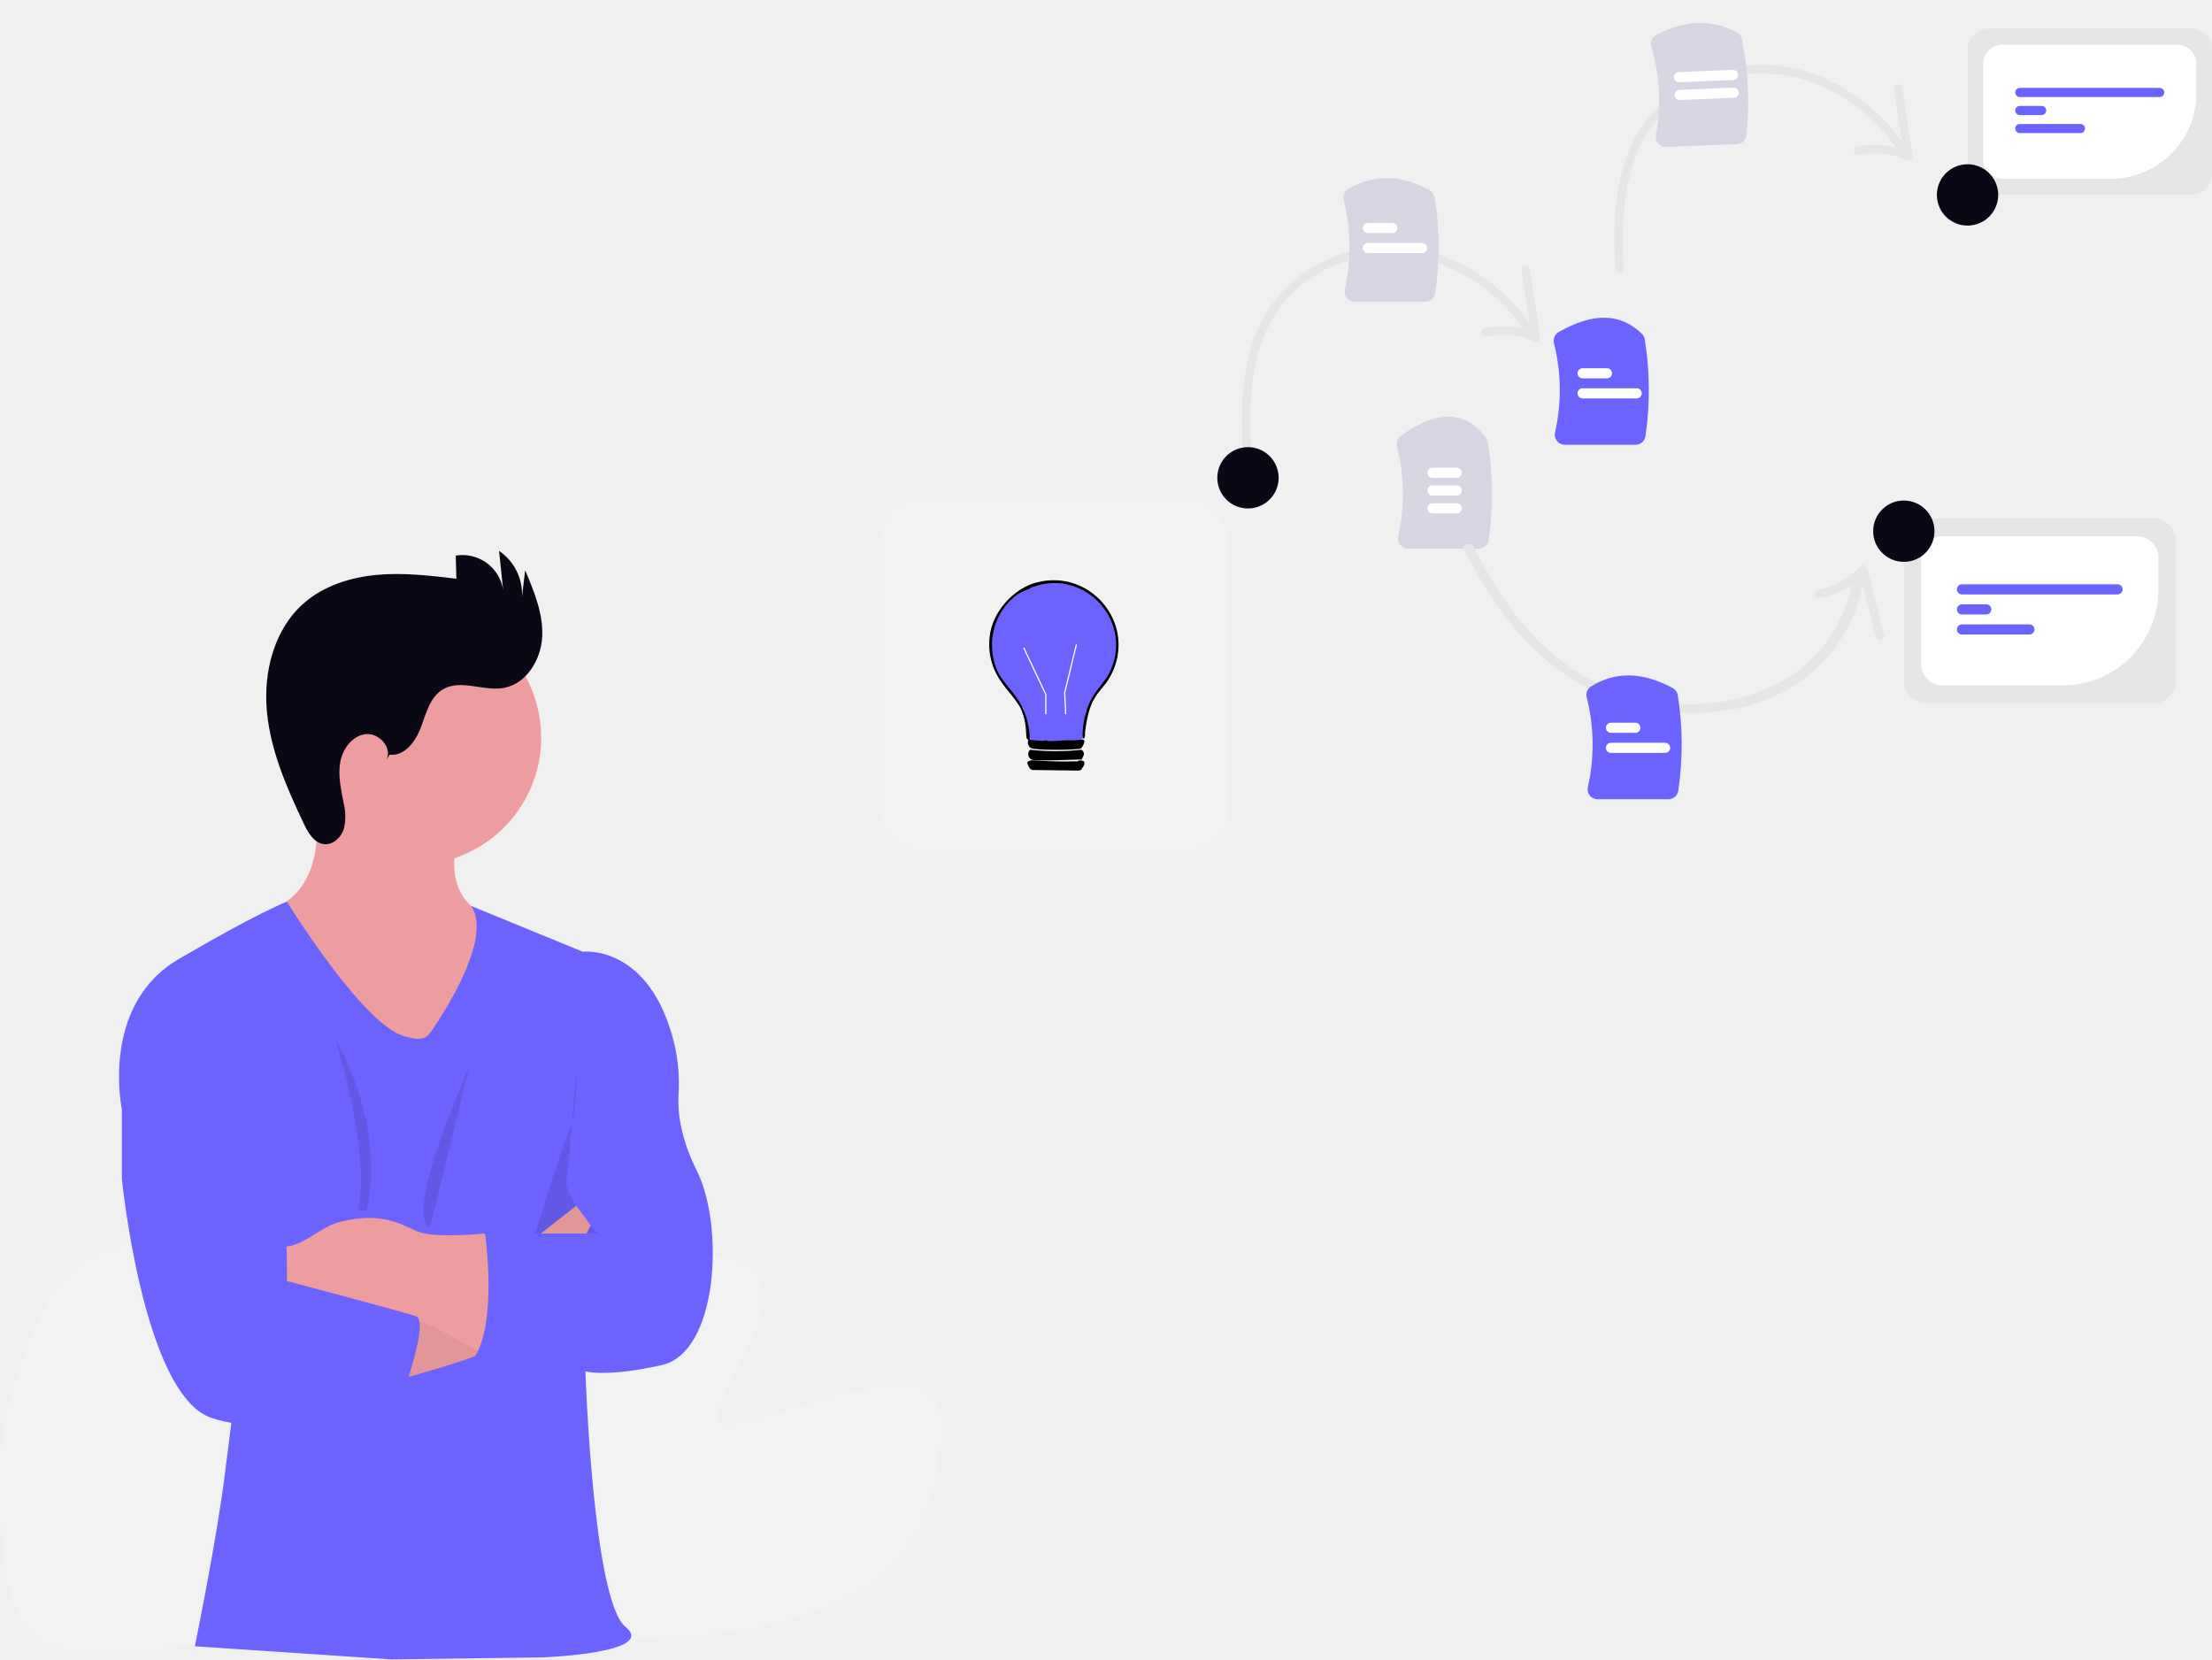
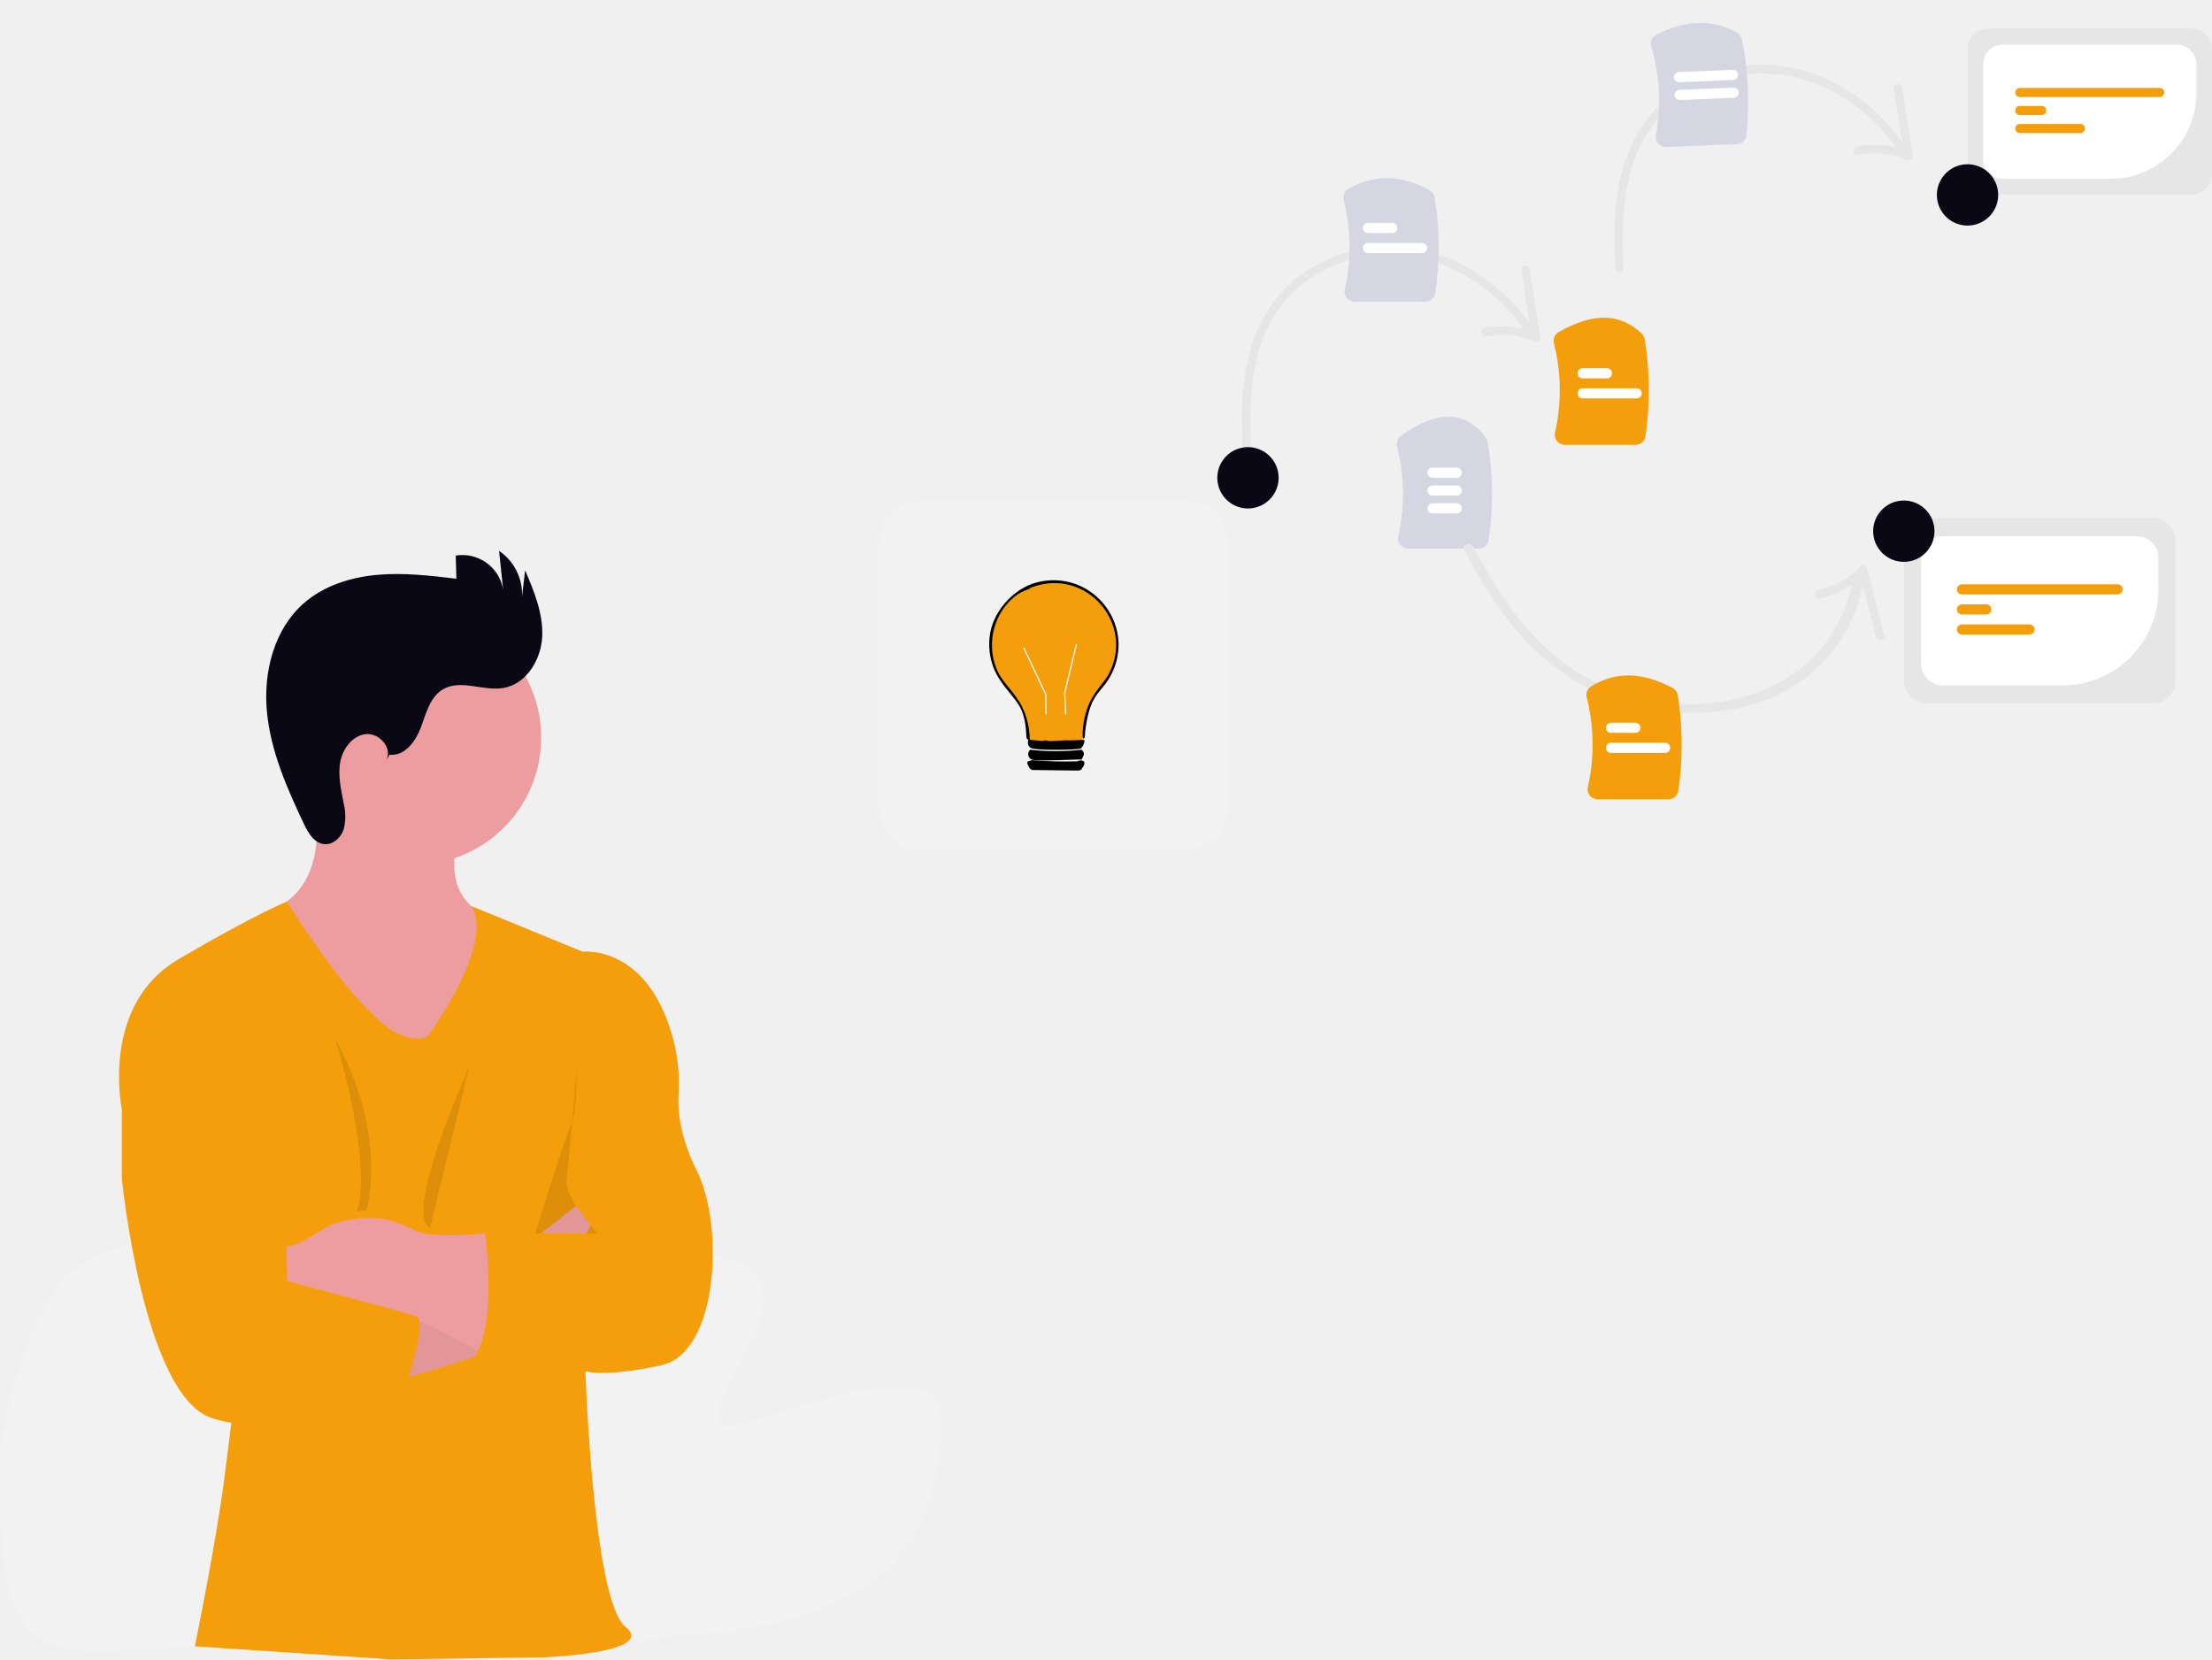
<svg xmlns="http://www.w3.org/2000/svg" width="800" height="600.11" viewBox="0 0 800 600.11" role="img" artist="Katerina Limpitsouni" source="https://undraw.co/">
  <g transform="translate(-326.033 -171.654)">
    <g transform="translate(841.841 228.306) rotate(47)">
      <path d="M71.479.8C49.926-2.436,26.322,4.046,12.229,21.4A54.455,54.455,0,0,0,.252,49.8,49.8,49.8,0,0,0,7.047,79.843c6.276,10.94,15.6,19.808,25.211,27.807,1.5,1.247,3.667-.9,2.156-2.156C19.1,92.747,3.209,76.418,3.036,55.15,2.868,34.346,16.67,15.82,35.514,7.9A65.9,65.9,0,0,1,70.668,3.745c1.92.289,2.748-2.649.811-2.941h0Z" transform="translate(0 13.138)" fill="#e6e6e6" />
      <path d="M.687,2.9,21.25,16.884V14.251A31.852,31.852,0,0,0,6.827,26.859C5.8,28.538,8.436,30.071,9.46,28.4A29.122,29.122,0,0,1,22.789,16.884c1.137-.493.839-2.063,0-2.633L2.226.265C.6-.841-.928,1.8.687,2.9h0Z" transform="translate(52.9 0)" fill="#e6e6e6" />
    </g>
    <g transform="translate(643.942 352.66)">
      <rect width="126.492" height="126.492" rx="16" transform="translate(-0.004 0)" fill="#f2f2f2" />
      <g transform="translate(39.853 28.828)">
-         <path d="M46.155,23.077a27.992,27.992,0,0,1-.448,4.989,24.518,24.518,0,0,1-2.426,6.017c-2.052,3.645-4.253,5.007-6.062,8.576-.311.241-.631.457-.956.669-.65.419-.721,2.472-1.411,2.826,0,0-.01,0-.014.01a2.61,2.61,0,0,0-.356,1.187v.01c-.348,2.04-.65,6.188-1,8.642-.047.3-.09.57-.136.81-.118.65-.24,1.065-.377,1.116-1.682.65-2.4-.241-4.24,0-.989.132-6.038.942-7.065.942-2.915,0-4.493-.993-6.852-2.058-.165-.071-.33-.146-.5-.221-.064-.024-.117-.052-.178-.075-.677-.287-1.318-7.531-1.954-10.272a.017.017,0,0,1,0-.014c-.132-.57-.264-.942-.4-1.017l-.1-.056c-.419-.241-.829-.5-1.23-.777-2.426-4.041-7.112-7.886-9.426-14.171A26.488,26.488,0,0,1,0,23.077a23.077,23.077,0,1,1,46.155,0Z" transform="translate(0.368 0.905)" fill="#6c63ff" />
+         <path d="M46.155,23.077a27.992,27.992,0,0,1-.448,4.989,24.518,24.518,0,0,1-2.426,6.017c-2.052,3.645-4.253,5.007-6.062,8.576-.311.241-.631.457-.956.669-.65.419-.721,2.472-1.411,2.826,0,0-.01,0-.014.01a2.61,2.61,0,0,0-.356,1.187v.01c-.348,2.04-.65,6.188-1,8.642-.047.3-.09.57-.136.81-.118.65-.24,1.065-.377,1.116-1.682.65-2.4-.241-4.24,0-.989.132-6.038.942-7.065.942-2.915,0-4.493-.993-6.852-2.058-.165-.071-.33-.146-.5-.221-.064-.024-.117-.052-.178-.075-.677-.287-1.318-7.531-1.954-10.272a.017.017,0,0,1,0-.014c-.132-.57-.264-.942-.4-1.017l-.1-.056c-.419-.241-.829-.5-1.23-.777-2.426-4.041-7.112-7.886-9.426-14.171A26.488,26.488,0,0,1,0,23.077a23.077,23.077,0,1,1,46.155,0Z" transform="translate(0.368 0.905)" fill="#f59e0b" />
        <path d="M46.046,28.976a24.519,24.519,0,0,1-2.426,6.015c-2.052,3.645-4.253,5.007-6.062,8.576-1.2,2.378-2.229,5.737-2.929,11.4-.042.334.047.716,0,1.045-.107.73.024.6-.419,1.258-.2.113-.325-.047-.392-.356a9.834,9.834,0,0,1-.028-2.364,31.133,31.133,0,0,1,1.026-6.278v-.01c.113-.41.236-.806.356-1.187,2.181-6.641,6.2-9.65,8.025-13.126C52.772,15.73,35.079-4.6,15.591,2.468c-1.045.382-.989.6-1.045.631a21.251,21.251,0,0,0-4.078,1.879c-8.635,5.875-11.734,17.5-7.839,27.082,2.109,5.185,6.528,8.11,9.386,14q.257.513.495,1.074a.017.017,0,0,0,0,.014A28.793,28.793,0,0,1,14.647,57.5c0,.064.01.123.01.184.169.014.334.024.495.038,2.5.217,4.121.617,4.96.183l.923.094c.306.428,5.452-.094,6.273-.1h.212a57.345,57.345,0,0,0,6.164-.175c.1-.01.212-.024.316-.038a.551.551,0,0,1,.419.631,4.983,4.983,0,0,1-1.252,2.506c-.965.565-16.7.852-18.2-.207a2.36,2.36,0,0,1-.834-2.822c-.028-.132-.606-.508-.631-.631-.282-1.6.052-5.665-1.879-10.248a12.367,12.367,0,0,0-.838-1.624C8.359,41.245,3.674,37.4,1.361,31.111A23.514,23.514,0,0,1,.12,20.56C.953,11.706,8.591,2.994,17.162.794,35.1-3.812,50.247,12.455,46.046,28.976Z" transform="translate(0.024 -0.001)" fill="#010001" />
        <path d="M19.3,0c1.493,1.42.7,1.9,0,3.556-.877-.2-15.895.763-17.987,0A2.131,2.131,0,0,1,.684,0,83.854,83.854,0,0,0,19.3,0Z" transform="translate(14.119 61.305)" fill="#010001" />
        <path d="M20.495.418c.588,1.306-.537,2.108-1.046,3.137L18.4,3.765,1.88,3.556C.885,3.364.254,1.971,0,1.046A.617.617,0,0,1,.312.418L1.671,0A148.617,148.617,0,0,0,18.09.418a2.39,2.39,0,0,1,2.405,0Z" transform="translate(13.761 65.07)" fill="#010001" />
        <path d="M8.419,24.179H7.986V17.1L0,.185.392,0,8.419,17Z" transform="translate(12.275 24.292)" fill="#fff" />
        <path d="M.356,25.327,0,17.456l.008-.03L4.247,0l.421.1L.436,17.5l.352,7.809Z" transform="translate(27.088 23.156)" fill="#fff" />
      </g>
    </g>
    <g transform="translate(326.033 370.876)">
      <path d="M327.3,325.69c70.724,0,14.187,46.518,20.4,61.573,3.406,8.247,79.79-33.124,79.79,0,0,42.98-21.825,62.785-56.75,71.772-38.731,9.967-93.926,6.27-152.659,6.27-111.027,0-130.861,30.215-130.861-61.037,0-22.357,13.9-62.844,26.772-72.187C153.107,303.688,243.476,325.69,327.3,325.69Z" transform="translate(-87.221 -72.135)" fill="#f2f2f2" />
      <g transform="translate(43.046 0)">
        <path d="M943.888,301.269l5.533,27.173,27.086,45.524,33.4-14.267s45.389-47.561,16.868-54.357a25.01,25.01,0,0,1-9.471-4.22c-5.606-4.22-7.361-10.366-7.361-16.377,0-9.925,4.637-19.493,4.637-19.493l-58.43-18.4a93.322,93.322,0,0,1,4.2,23.676c.442,15.948-5.471,23.749-10.317,27.491a17.717,17.717,0,0,1-6.146,3.251Z" transform="translate(-888.737 -171.711)" fill="#ed9da0" />
        <path d="M939.782,249.351a46,46,0,1,0,13.452-32.716A46,46,0,0,0,939.782,249.351Z" transform="translate(-879.099 -181.621)" fill="#ed9da0" />
-         <path d="M1001.487,336.547s23.894-33.122,14.892-45.99l40.372,16.549s24.3-2.945,33.122,33.318a62.716,62.716,0,0,1,1.509,18.4c-.322,5.471.417,15.1,6.648,27.552,9.976,19.934,7.7,65.68-12.685,70.218s-27.626,2.258-27.626,2.258,2.711,82.9,14.488,92.41-29.945,11.042-29.945,11.042l-54.76.735-71.037-4.756s8.081-39.639,10.792-61.831,9.065-69.458,9.065-69.458l-46.211-62.564s-8.146-37.82,20.388-54.578S949.755,289,949.755,289s28.632,46.616,43.573,48.91C993.329,337.91,999.009,340.192,1001.487,336.547Z" transform="translate(-889.035 -162.153)" fill="#6c63ff" />
+         <path d="M1001.487,336.547s23.894-33.122,14.892-45.99l40.372,16.549s24.3-2.945,33.122,33.318a62.716,62.716,0,0,1,1.509,18.4c-.322,5.471.417,15.1,6.648,27.552,9.976,19.934,7.7,65.68-12.685,70.218s-27.626,2.258-27.626,2.258,2.711,82.9,14.488,92.41-29.945,11.042-29.945,11.042l-54.76.735-71.037-4.756s8.081-39.639,10.792-61.831,9.065-69.458,9.065-69.458l-46.211-62.564s-8.146-37.82,20.388-54.578S949.755,289,949.755,289s28.632,46.616,43.573,48.91C993.329,337.91,999.009,340.192,1001.487,336.547Z" transform="translate(-889.035 -162.153)" fill="#f59e0b" />
        <path d="M937.882,338.47s.454,14.954-2.257,20.855-12.685,38.507-12.685,38.507h22.646s-12.267-13.139-11.323-19.481S937.882,338.47,937.882,338.47Z" transform="translate(-772.436 -150.936)" opacity="0.1" />
        <path d="M931.023,442.155s50.026-12.267,54.688-22.658,17.53-33.726,17.53-33.726l-5.275-7.115-24.338,19.1s-28.987,23.1-42.58,25.369S931.023,442.155,931.023,442.155Z" transform="translate(-832.617 -141.823)" fill="#ed9da0" />
        <path d="M931.023,442.155s50.026-12.267,54.688-22.658,17.53-33.726,17.53-33.726l-5.275-7.115-24.338,19.1s-28.987,23.1-42.58,25.369S931.023,442.155,931.023,442.155Z" transform="translate(-832.617 -141.823)" opacity="0.05" />
        <path d="M945.461,382.463V409.6h4.367a126.973,126.973,0,0,1,61.556,15.927l8.208,4.56,2.2,1.227,14.046-31.626L1022.7,387.91h-.675c-3.214.307-17.113,1.472-23-.515-5.594-1.9-12.538-7.925-29.012-3.68-8.121,2.073-15.052,11.176-22.929,8.33Z" transform="translate(-890.31 -141.014)" fill="#ed9da0" />
-         <path d="M984.489,347.867l-9.065,10.182v24.695s7.679,77.91,32.214,86.522,68.133-4.993,68.133-4.993,11.274-29.9,6-31.7-46.616-12.734-46.616-12.734.589-45.709-8.477-59.3c0,0,5.888-42.568-14.5-43.475S984.489,347.867,984.489,347.867Z" transform="translate(-974.408 -155.795)" fill="#6c63ff" />
+         <path d="M984.489,347.867l-9.065,10.182v24.695s7.679,77.91,32.214,86.522,68.133-4.993,68.133-4.993,11.274-29.9,6-31.7-46.616-12.734-46.616-12.734.589-45.709-8.477-59.3c0,0,5.888-42.568-14.5-43.475S984.489,347.867,984.489,347.867Z" transform="translate(-974.408 -155.795)" fill="#f59e0b" />
        <path d="M977.428,337.55l-14.181,58.27S952.059,395.757,977.428,337.55Z" transform="translate(-850.71 -151.145)" opacity="0.1" />
        <path d="M989.7,329.61s18.573,30.423,11.323,61.867l-3.459.257S1003.749,377.171,989.7,329.61Z" transform="translate(-911.45 -152.945)" opacity="0.1" />
-         <path d="M917.43,386.85s4.527,31.7-3.68,44.384c0,0,16.586,6.8,39.869,5.435l15.849-49.818Z" transform="translate(-785.044 -139.967)" fill="#6c63ff" />
+         <path d="M917.43,386.85s4.527,31.7-3.68,44.384c0,0,16.586,6.8,39.869,5.435l15.849-49.818Z" transform="translate(-785.044 -139.967)" fill="#f59e0b" />
        <path d="M535.4,232.073c5.374.7,9.428-4.8,11.307-9.882s3.311-11,7.984-13.746c6.383-3.751,14.55.76,21.849-.477,8.25-1.4,13.6-10.137,14.026-18.483s-2.9-16.382-6.163-24.082l-1.138,9.574a18.975,18.975,0,0,0-8.29-16.586l1.461,14.039a14.9,14.9,0,0,0-17.141-12.337l.231,8.367c-9.522-1.133-19.126-2.266-28.675-1.4s-19.165,3.883-26.4,10.173c-10.826,9.407-14.78,24.9-13.454,39.186s7.218,27.695,13.367,40.659c1.545,3.262,3.683,6.94,7.268,7.356,3.218.372,6.168-2.319,7.17-5.406a19.581,19.581,0,0,0-.087-9.621c-.906-4.814-2.046-9.735-1.2-14.556s4.322-9.59,9.184-10.181,9.838,4.967,7.5,9.27Z" transform="translate(-437.521 -158.391)" fill="#090814" />
      </g>
    </g>
    <path d="M381.118,412.77H355.531a3.621,3.621,0,0,1-2.844-1.37,3.546,3.546,0,0,1-.694-3.013,69.583,69.583,0,0,0-.447-32.612,3.628,3.628,0,0,1,1.407-3.812c13.157-9.462,23.518-9.188,30.8.818a3.636,3.636,0,0,1,.637,1.536,113.871,113.871,0,0,1,.319,35.339,3.613,3.613,0,0,1-3.589,3.115Z" transform="translate(479.714 -42.702)" fill="#d6d6e3" />
    <path d="M375.884,391.621h-8.8a1.835,1.835,0,0,1,0-3.67h8.8a1.835,1.835,0,1,1,0,3.67Z" transform="translate(477.014 -47.176)" fill="#fff" />
    <path d="M375.884,399.621h-8.8a1.835,1.835,0,1,1,0-3.67h8.8a1.835,1.835,0,1,1,0,3.67Z" transform="translate(477.014 -48.74)" fill="#fff" />
    <path d="M375.884,407.621h-8.8a1.835,1.835,0,1,1,0-3.67h8.8a1.835,1.835,0,1,1,0,3.67Z" transform="translate(477.014 -50.304)" fill="#fff" />
    <path d="M794.488,445.677H712.7a8.277,8.277,0,0,1-8.268-8.268V387.033a8.277,8.277,0,0,1,8.268-8.268h81.791a8.277,8.277,0,0,1,8.268,8.268v50.376a8.277,8.277,0,0,1-8.268,8.268Z" transform="translate(310.146 -19.685)" fill="#e6e6e6" />
    <path d="M763.515,440.764H719.97a7.752,7.752,0,0,1-7.744-7.743V394.573a7.752,7.752,0,0,1,7.743-7.743h70.293a7.752,7.752,0,0,1,7.743,7.743v11.7A34.53,34.53,0,0,1,763.515,440.764Z" transform="translate(308.622 -21.261)" fill="#fff" />
-     <path d="M786.39,412.107H730.122a1.835,1.835,0,1,1,0-3.67H786.39a1.835,1.835,0,0,1,0,3.67Z" transform="translate(305.483 -25.485)" fill="#6c63ff" />
-     <path d="M738.924,421.12h-8.8a1.835,1.835,0,1,1,0-3.67h8.8a1.835,1.835,0,1,1,0,3.67Z" transform="translate(305.483 -27.247)" fill="#6c63ff" />
-     <path d="M754.513,430.134H730.122a1.835,1.835,0,0,1,0-3.67h24.391a1.835,1.835,0,0,1,0,3.67Z" transform="translate(305.483 -29.009)" fill="#6c63ff" />
+     <path d="M786.39,412.107H730.122a1.835,1.835,0,1,1,0-3.67H786.39a1.835,1.835,0,0,1,0,3.67Z" transform="translate(305.483 -25.485)" fill="#f59e0b" />
+     <path d="M738.924,421.12h-8.8a1.835,1.835,0,1,1,0-3.67h8.8a1.835,1.835,0,1,1,0,3.67Z" transform="translate(305.483 -27.247)" fill="#f59e0b" />
+     <path d="M754.513,430.134H730.122a1.835,1.835,0,0,1,0-3.67h24.391a1.835,1.835,0,0,1,0,3.67Z" transform="translate(305.483 -29.009)" fill="#f59e0b" />
    <circle cx="11.09" cy="11.09" r="11.09" transform="translate(1003.485 352.66)" fill="#090814" />
    <g transform="translate(1011.72 181.981)">
      <path d="M655.724,216.235H582.178a7.443,7.443,0,0,1-7.434-7.434V163.5a7.443,7.443,0,0,1,7.434-7.434h73.545a7.443,7.443,0,0,1,7.434,7.434v45.3A7.443,7.443,0,0,1,655.724,216.235Z" transform="translate(-548.846 -156.069)" fill="#e6e6e6" />
      <path d="M628.66,212.631H589.505a6.971,6.971,0,0,1-6.963-6.962V171.1a6.97,6.97,0,0,1,6.963-6.962h63.206a6.97,6.97,0,0,1,6.963,6.962v10.521a31.048,31.048,0,0,1-31.013,31.013Z" transform="translate(-551.003 -158.3)" fill="#fff" />
-       <path d="M650.848,189.042h-50.6a1.65,1.65,0,0,1,0-3.3h50.6a1.65,1.65,0,0,1,0,3.3Z" transform="translate(-555.445 -164.276)" fill="#6c63ff" />
-       <path d="M608.167,198.055h-7.914a1.65,1.65,0,0,1,0-3.3h7.914a1.65,1.65,0,0,1,0,3.3Z" transform="translate(-555.445 -166.769)" fill="#6c63ff" />
-       <path d="M622.184,207.068H600.252a1.65,1.65,0,0,1,0-3.3h21.932a1.65,1.65,0,0,1,0,3.3Z" transform="translate(-555.445 -169.262)" fill="#6c63ff" />
+       <path d="M650.848,189.042h-50.6a1.65,1.65,0,0,1,0-3.3h50.6a1.65,1.65,0,0,1,0,3.3Z" transform="translate(-555.445 -164.276)" fill="#f59e0b" />
+       <path d="M608.167,198.055h-7.914a1.65,1.65,0,0,1,0-3.3h7.914a1.65,1.65,0,0,1,0,3.3Z" transform="translate(-555.445 -166.769)" fill="#f59e0b" />
+       <path d="M622.184,207.068H600.252a1.65,1.65,0,0,1,0-3.3h21.932a1.65,1.65,0,0,1,0,3.3Z" transform="translate(-555.445 -169.262)" fill="#f59e0b" />
      <circle cx="11.09" cy="11.09" r="11.09" transform="translate(10.625 63.729) rotate(-58.134)" fill="#090814" />
    </g>
    <path d="M357.128,302.5H331.542a3.621,3.621,0,0,1-2.844-1.37,3.546,3.546,0,0,1-.694-3.013,69.6,69.6,0,0,0-.4-32.429,3.589,3.589,0,0,1,1.655-3.972c9.268-5.4,19.166-5.231,29.417.491a3.63,3.63,0,0,1,1.845,2.6,113.888,113.888,0,0,1,.2,34.577,3.613,3.613,0,0,1-3.589,3.115Z" transform="translate(484.395 -21.731)" fill="#d6d6e3" />
    <path d="M346.884,281.621h-8.8a1.835,1.835,0,1,1,0-3.67h8.8a1.835,1.835,0,1,1,0,3.67Z" transform="translate(482.684 -25.673)" fill="#fff" />
    <path d="M357.646,290.634H338.082a1.835,1.835,0,0,1,0-3.67h19.564a1.835,1.835,0,1,1,0,3.67Z" transform="translate(482.684 -27.435)" fill="#fff" />
    <circle cx="11.09" cy="11.09" r="11.09" transform="translate(762.107 348.009) rotate(-58.134)" fill="#090814" />
-     <path d="M466.132,362.2H440.546a3.621,3.621,0,0,1-2.844-1.37,3.546,3.546,0,0,1-.694-3.013,69.607,69.607,0,0,0-.386-32.374,3.612,3.612,0,0,1,1.709-4c12.43-7.115,22.272-6.919,30.089.6a3.573,3.573,0,0,1,1.029,1.992,113.884,113.884,0,0,1,.272,35.055,3.613,3.613,0,0,1-3.589,3.115Z" transform="translate(451.418 -29.702)" fill="#6c63ff" />
+     <path d="M466.132,362.2H440.546a3.621,3.621,0,0,1-2.844-1.37,3.546,3.546,0,0,1-.694-3.013,69.607,69.607,0,0,0-.386-32.374,3.612,3.612,0,0,1,1.709-4c12.43-7.115,22.272-6.919,30.089.6a3.573,3.573,0,0,1,1.029,1.992,113.884,113.884,0,0,1,.272,35.055,3.613,3.613,0,0,1-3.589,3.115Z" transform="translate(451.418 -29.702)" fill="#f59e0b" />
    <path d="M457.884,342.621h-8.8a1.835,1.835,0,0,1,0-3.67h8.8a1.835,1.835,0,1,1,0,3.67Z" transform="translate(449.32 -34.141)" fill="#fff" />
    <path d="M468.646,351.634H449.082a1.835,1.835,0,0,1,0-3.67h19.564a1.835,1.835,0,1,1,0,3.67Z" transform="translate(449.32 -35.903)" fill="#fff" />
    <g transform="translate(844.12 400.656) rotate(-70)">
      <path d="M71.479,139.877c-21.553,4.228-45.157-4.228-59.25-26.863A83.546,83.546,0,0,1,.252,75.958,81.424,81.424,0,0,1,7.047,36.767C13.323,22.5,22.651,10.927,32.258.491c1.5-1.627,3.667,1.172,2.156,2.813C19.1,19.934,3.209,41.236,3.036,68.981c-.169,27.14,13.634,51.308,32.478,61.638a51.872,51.872,0,0,0,35.154,5.422c1.92-.377,2.748,3.456.811,3.836h0Z" transform="translate(0 0)" fill="#e6e6e6" />
      <path d="M.687,26.222,21.25,12.237V14.87A31.852,31.852,0,0,1,6.827,2.262C5.8.583,8.437-.95,9.46.723A29.121,29.121,0,0,0,22.789,12.237c1.137.493.839,2.063,0,2.633L2.226,28.856C.6,29.962-.928,27.321.687,26.222h0Z" transform="translate(52.9 124.944)" fill="#e6e6e6" />
    </g>
-     <path d="M526.124,583.477H500.537a3.62,3.62,0,0,1-2.844-1.37,3.546,3.546,0,0,1-.694-3.013,69.6,69.6,0,0,0-.418-32.5,3.6,3.6,0,0,1,1.57-3.921c8.852-5.484,18.49-5.312,29.468.524a3.661,3.661,0,0,1,1.905,2.635,113.891,113.891,0,0,1,.189,34.533,3.613,3.613,0,0,1-3.589,3.115Z" transform="translate(403.3 -122.777)" fill="#6c63ff" />
+     <path d="M526.124,583.477H500.537a3.62,3.62,0,0,1-2.844-1.37,3.546,3.546,0,0,1-.694-3.013,69.6,69.6,0,0,0-.418-32.5,3.6,3.6,0,0,1,1.57-3.921c8.852-5.484,18.49-5.312,29.468.524a3.661,3.661,0,0,1,1.905,2.635,113.891,113.891,0,0,1,.189,34.533,3.613,3.613,0,0,1-3.589,3.115Z" transform="translate(403.3 -122.777)" fill="#f59e0b" />
    <path d="M515.884,563.621h-8.8a1.835,1.835,0,0,1,0-3.67h8.8a1.835,1.835,0,0,1,0,3.67Z" transform="translate(401.586 -126.935)" fill="#fff" />
    <path d="M526.646,572.634H507.082a1.835,1.835,0,1,1,0-3.67h19.564a1.835,1.835,0,0,1,0,3.67Z" transform="translate(401.586 -128.696)" fill="#fff" />
    <g transform="translate(976.548 162.694) rotate(47)">
      <path d="M71.479.8C49.926-2.436,26.322,4.046,12.229,21.4A54.455,54.455,0,0,0,.252,49.8,49.8,49.8,0,0,0,7.047,79.843c6.276,10.94,15.6,19.808,25.211,27.807,1.5,1.247,3.667-.9,2.156-2.156C19.1,92.747,3.209,76.418,3.036,55.15,2.868,34.346,16.67,15.82,35.514,7.9A65.9,65.9,0,0,1,70.668,3.745c1.92.289,2.748-2.649.811-2.941h0Z" transform="translate(0 13.138)" fill="#e6e6e6" />
      <path d="M.687,2.9,21.25,16.884V14.251A31.852,31.852,0,0,0,6.827,26.859C5.8,28.538,8.436,30.071,9.46,28.4A29.122,29.122,0,0,1,22.789,16.884c1.137-.493.839-2.063,0-2.633L2.226.265C.6-.841-.928,1.8.687,2.9h0Z" transform="translate(52.9 0)" fill="#e6e6e6" />
    </g>
    <g transform="translate(923.118 179.929)">
      <path d="M471.172,238.656l-25.565,1.059a3.621,3.621,0,0,1-2.9-1.251,3.546,3.546,0,0,1-.818-2.982,69.62,69.62,0,0,0-1.669-32.143,3.6,3.6,0,0,1,1.776-4.2c10.471-5.44,20.283-5.716,29.16-.821a3.642,3.642,0,0,1,1.828,2.462,113.883,113.883,0,0,1,1.643,34.62A3.613,3.613,0,0,1,471.172,238.656Z" transform="translate(-440.074 -194.837)" fill="#d6d6e3" />
      <path d="M472.17,227.614l-19.547.81a1.835,1.835,0,1,1-.152-3.667l19.547-.81a1.835,1.835,0,1,1,.152,3.667Z" transform="translate(-442.153 -200.527)" fill="#fff" />
      <path d="M471.839,219.621l-19.547.81a1.835,1.835,0,0,1-.152-3.667l19.547-.81a1.835,1.835,0,0,1,.152,3.667Z" transform="translate(-442.088 -198.965)" fill="#fff" />
    </g>
  </g>
</svg>
